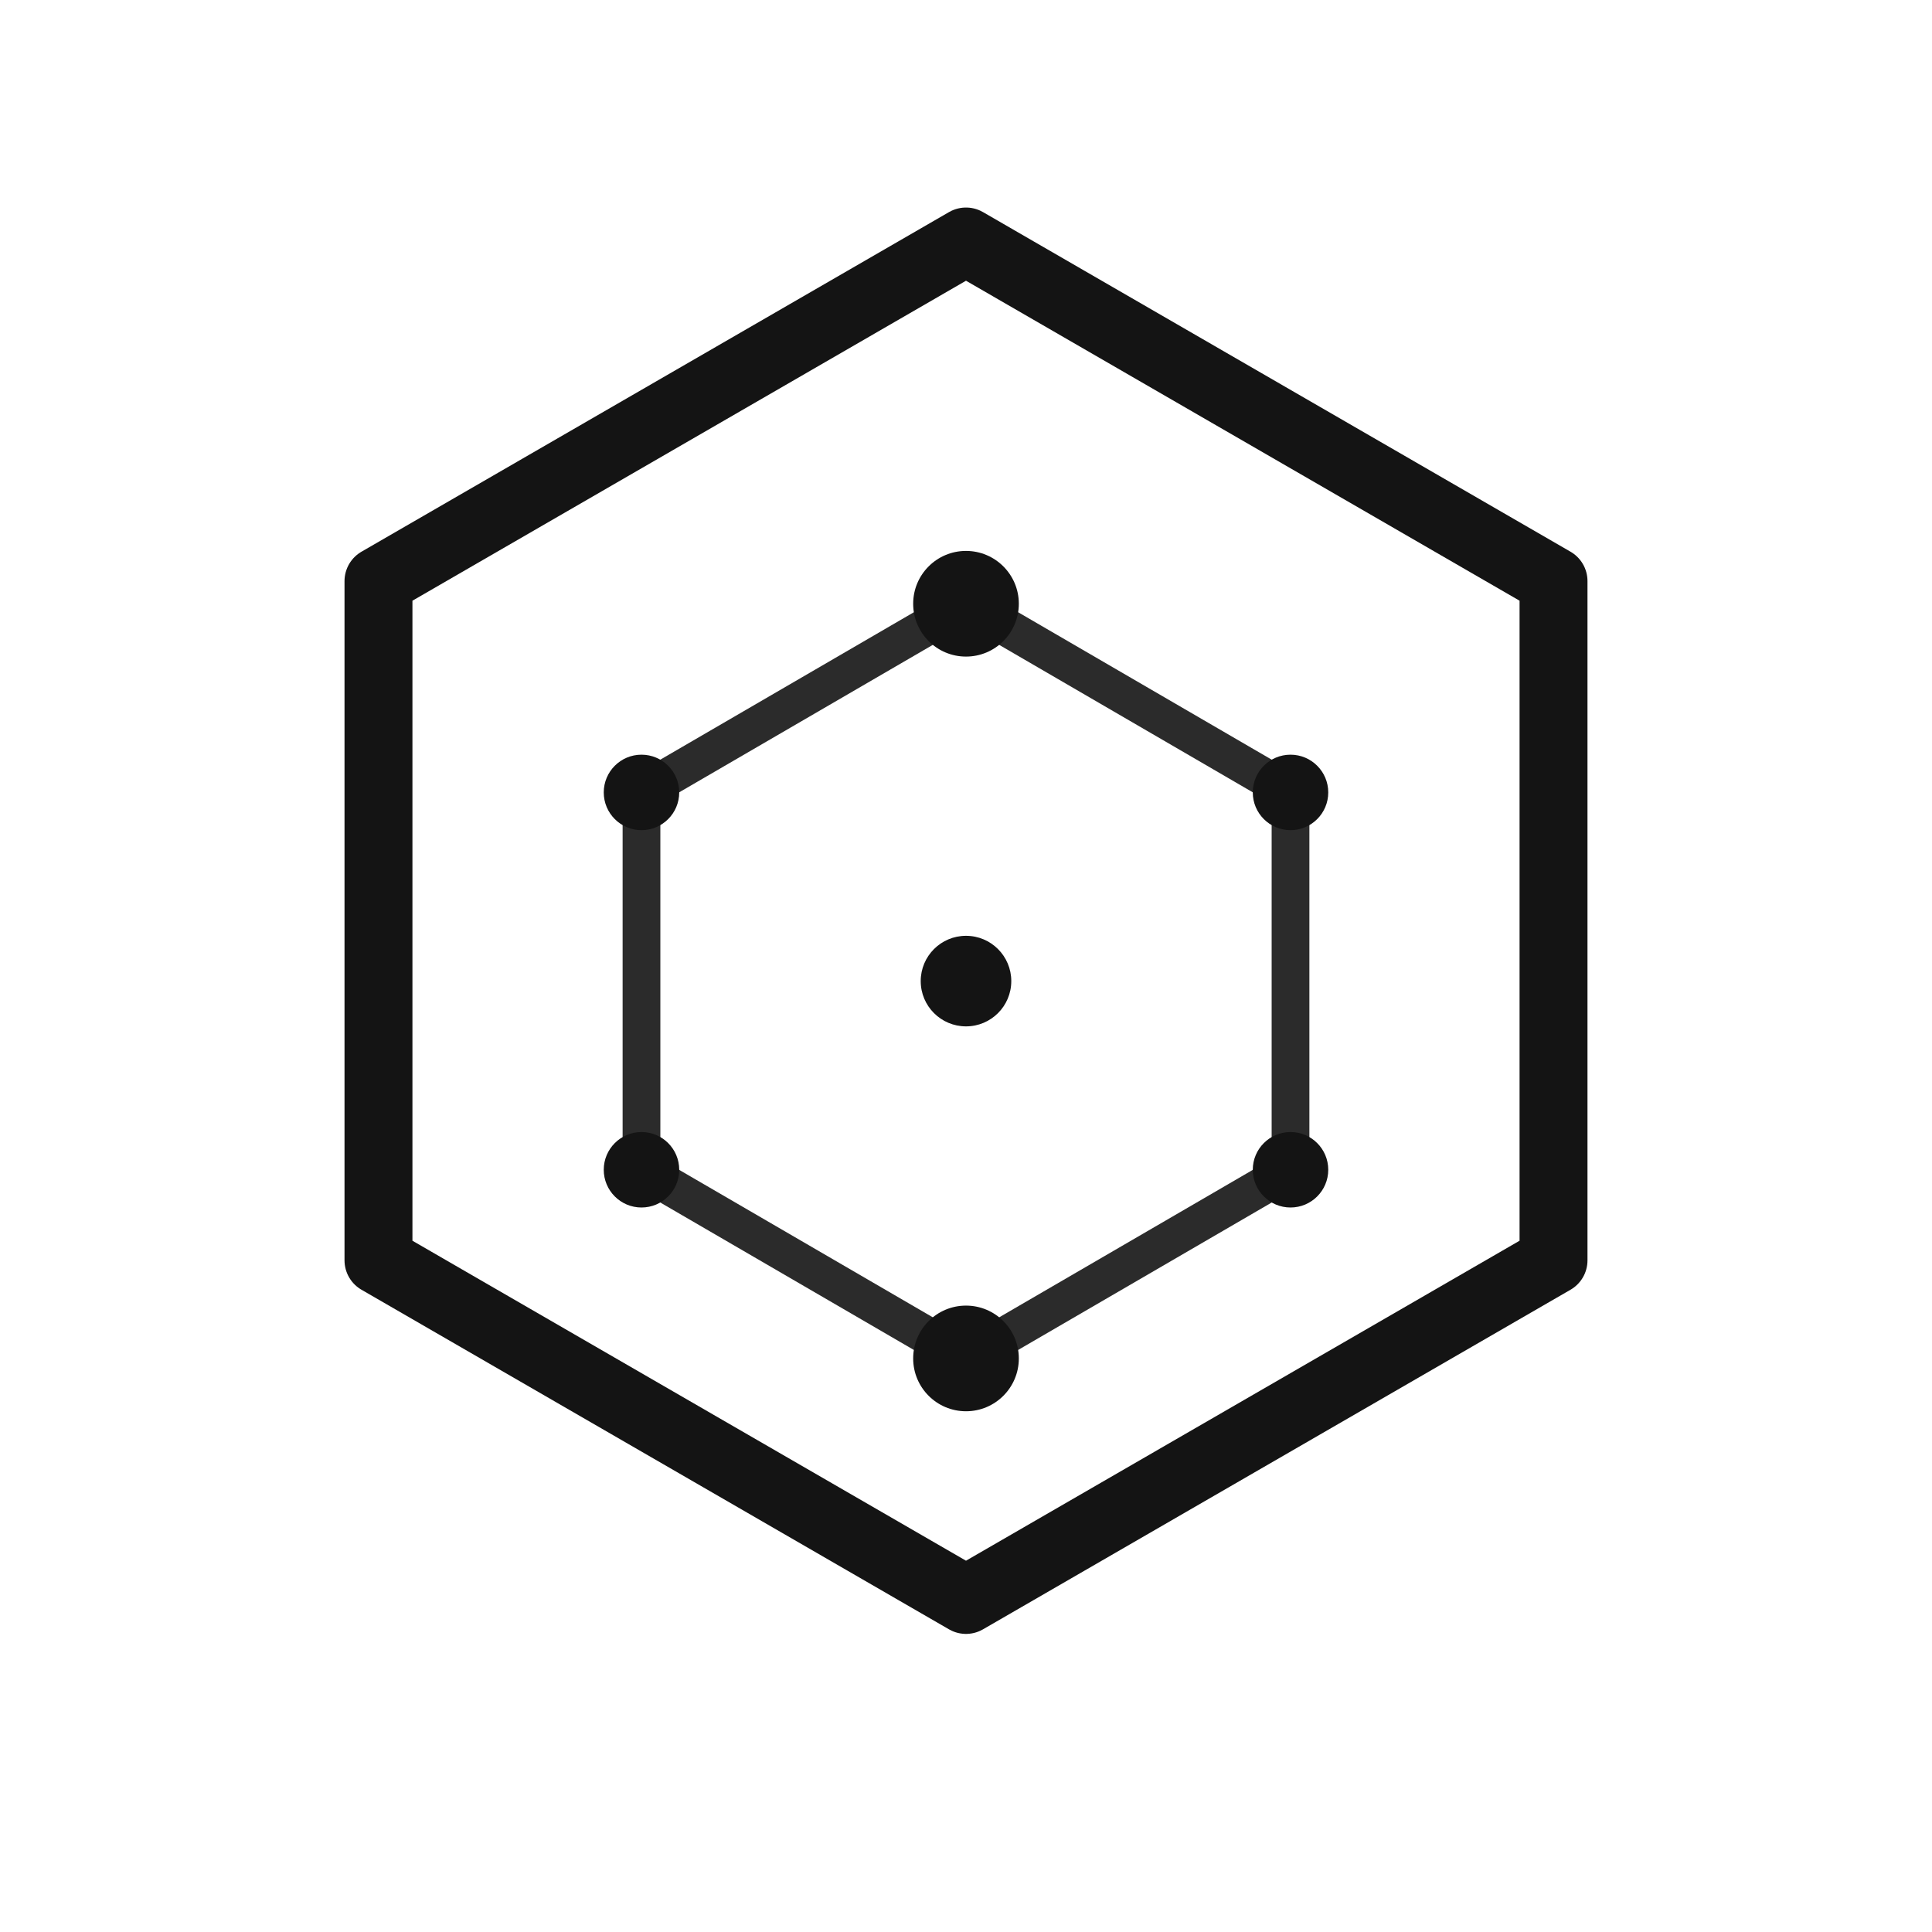
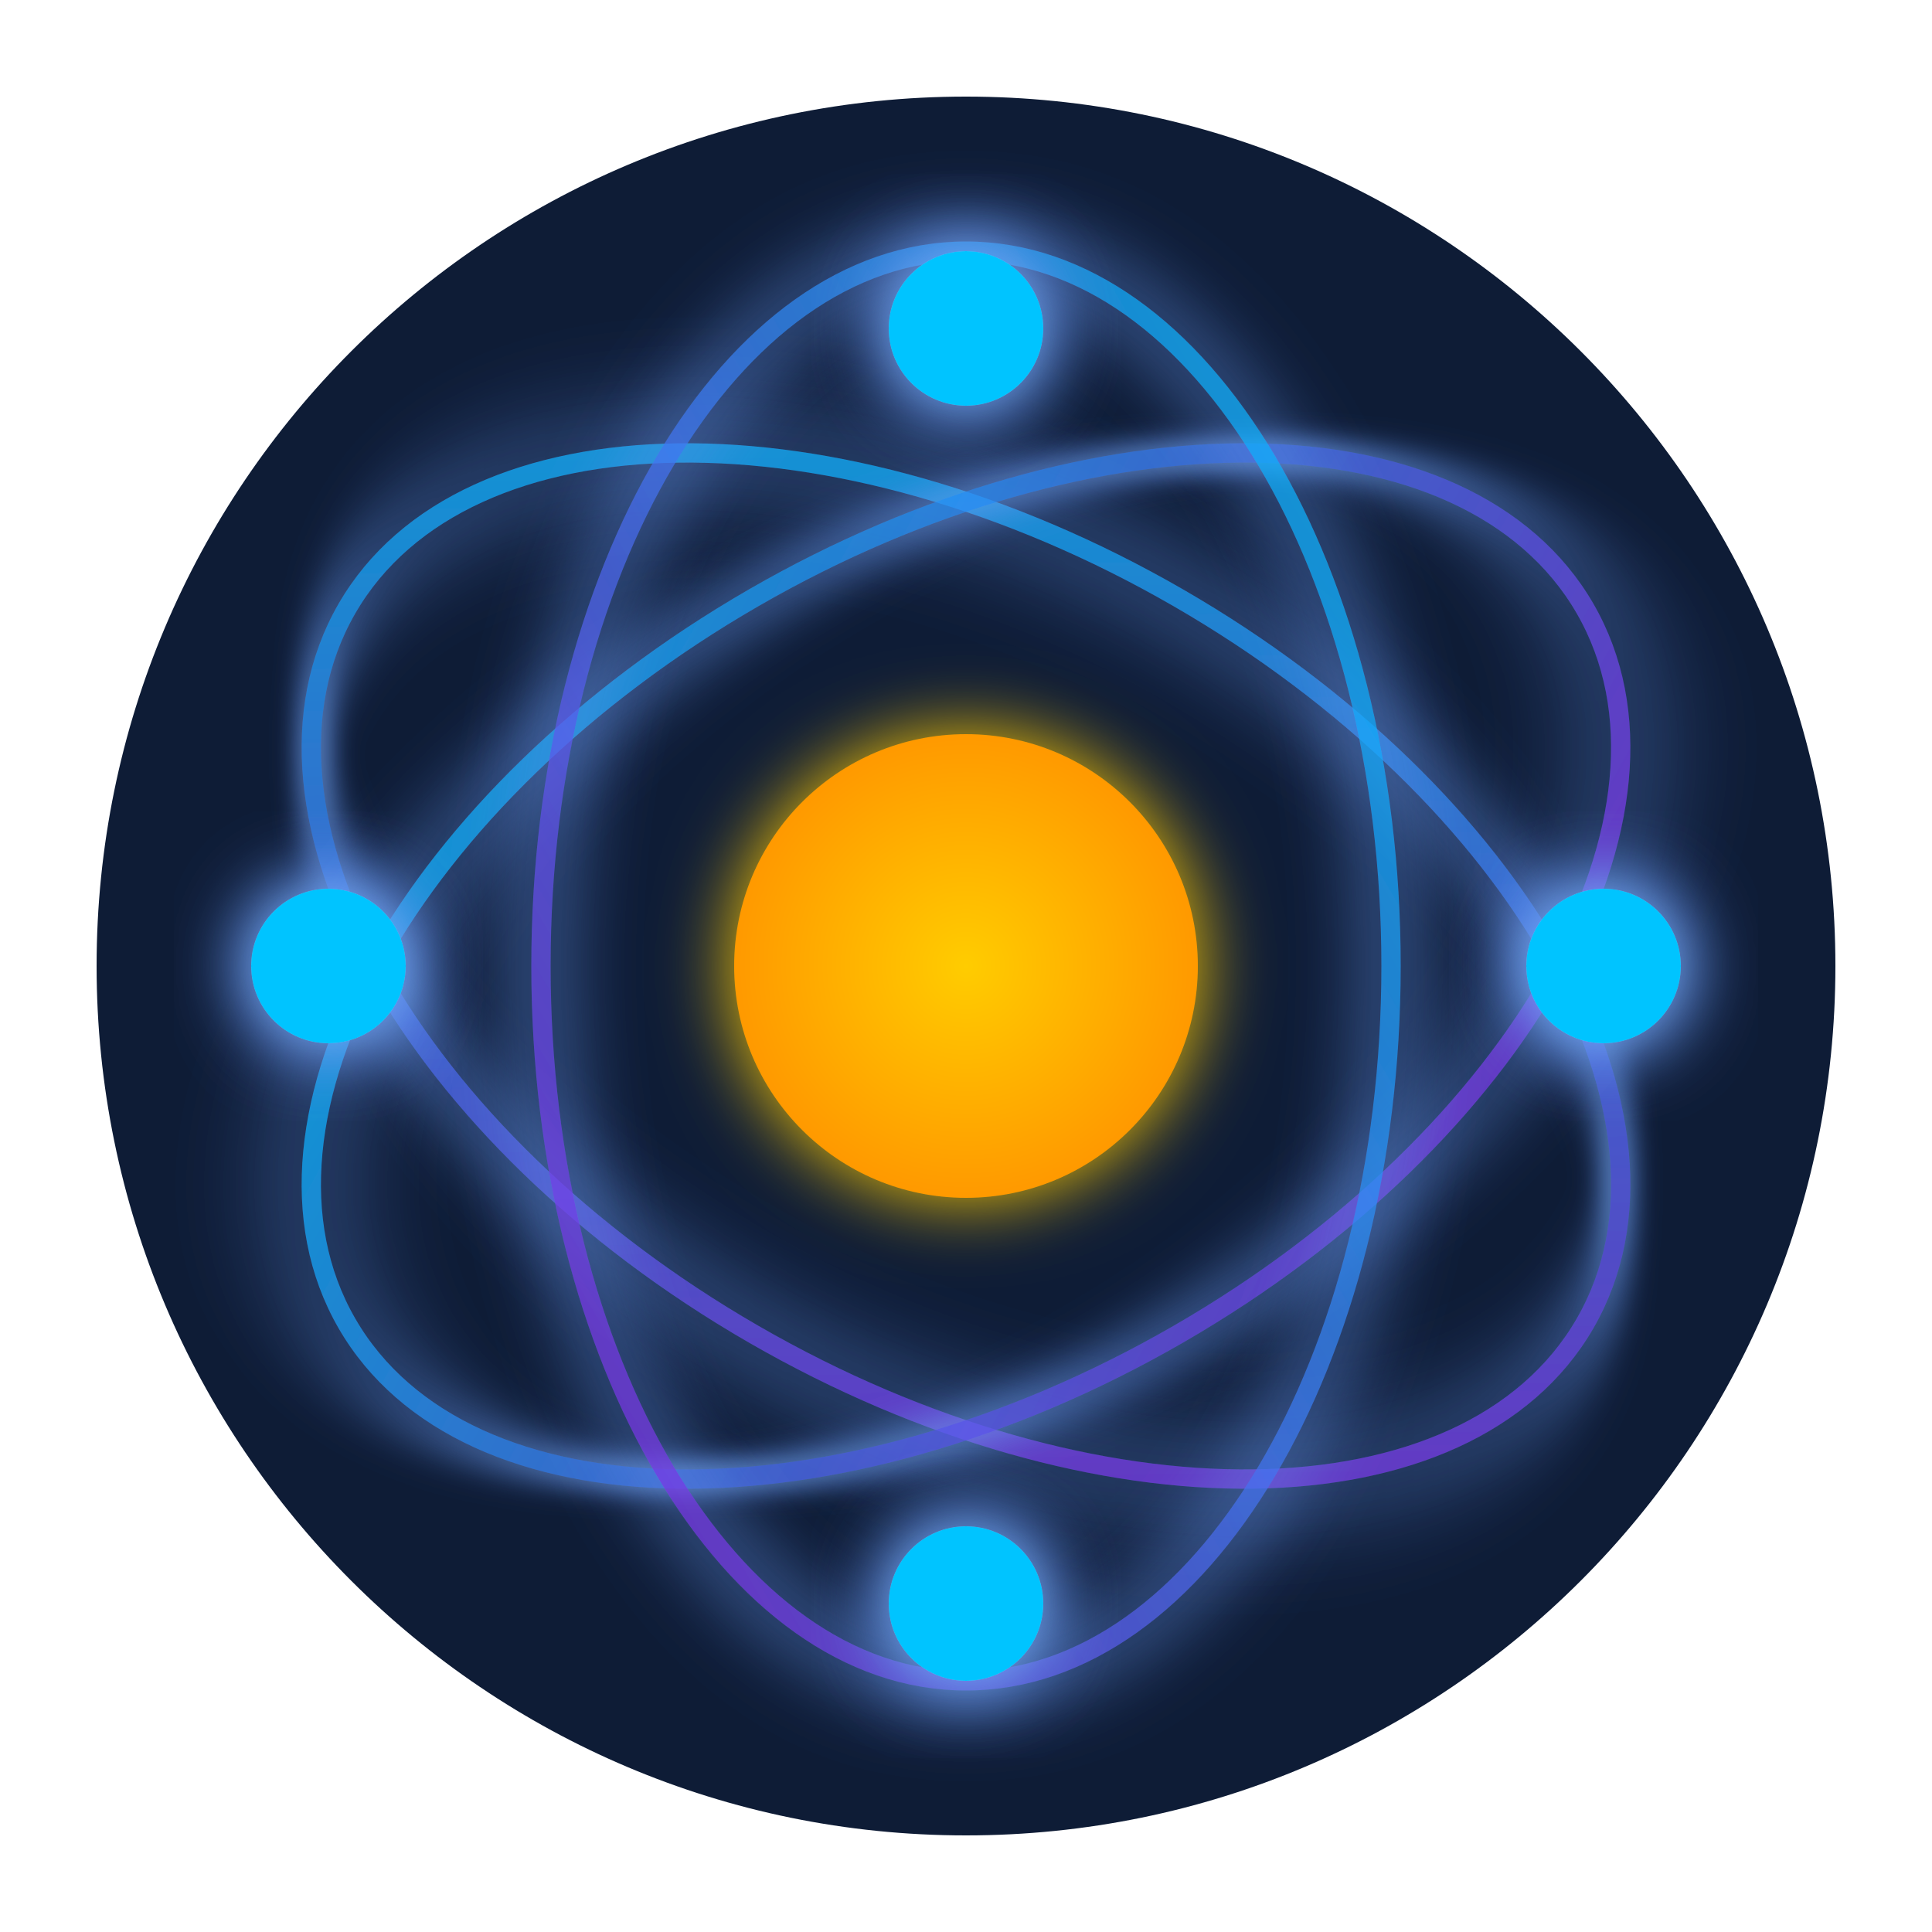
- <svg xmlns="http://www.w3.org/2000/svg" width="512" height="512" viewBox="0 0 512 512" fill="none">
-   <path d="M256 64 L411.7 154 L411.7 334 L256 424 L100.3 334 L100.3 154 Z" stroke="#141414" stroke-width="18" stroke-linejoin="round" />
-   <path d="M256 160 L342 210 L342 310 L256 360 L170 310 L170 210 Z" stroke="#141414" stroke-width="10" stroke-linejoin="round" opacity="0.9" />
-   <circle cx="256" cy="160" r="14" fill="#141414" />
-   <circle cx="342" cy="210" r="10" fill="#141414" />
-   <circle cx="342" cy="310" r="10" fill="#141414" />
-   <circle cx="256" cy="360" r="14" fill="#141414" />
-   <circle cx="170" cy="310" r="10" fill="#141414" />
-   <circle cx="170" cy="210" r="10" fill="#141414" />
-   <circle cx="256" cy="260" r="12" fill="#141414" />
+ <svg xmlns="http://www.w3.org/2000/svg" width="100" height="100" viewBox="0 0 100 100">
+   <defs>
+     <filter id="quantumGlow" x="-50%" y="-50%" width="200%" height="200%">
+       <feGaussianBlur stdDeviation="2" result="blur" />
+       <feFlood flood-color="#01c4ff" result="blueGlow" />
+       <feComposite in="blueGlow" in2="blur" operator="in" result="blueBlur" />
+       <feFlood flood-color="#8a2be2" result="purpleGlow" />
+       <feComposite in="purpleGlow" in2="blur" operator="in" result="purpleBlur" />
+       <feBlend in="blueBlur" in2="purpleBlur" mode="screen" result="coloredBlur" />
+       <feBlend in="SourceGraphic" in2="coloredBlur" mode="normal" />
+     </filter>
+     <filter id="goldGlow" x="-50%" y="-50%" width="200%" height="200%">
+       <feGaussianBlur stdDeviation="2" result="blur" />
+       <feFlood flood-color="#ffcc00" result="glow" />
+       <feComposite in="glow" in2="blur" operator="in" result="coloredBlur" />
+       <feBlend in="SourceGraphic" in2="coloredBlur" mode="normal" />
+     </filter>
+     <linearGradient id="quantumUIGradient" x1="0%" y1="0%" x2="100%" y2="100%">
+       <stop offset="0%" stop-color="#01c4ff" />
+       <stop offset="100%" stop-color="#8a2be2" />
+     </linearGradient>
+     <radialGradient id="breathingGold" cx="50%" cy="50%" r="50%" fx="50%" fy="50%">
+       <stop offset="0%" stop-color="#ffcc00">
+         <animate attributeName="stop-opacity" values="1;0.7;1" dur="3s" repeatCount="indefinite" />
+       </stop>
+       <stop offset="100%" stop-color="#ff9900">
+         <animate attributeName="stop-opacity" values="0.8;0.5;0.8" dur="3s" repeatCount="indefinite" />
+       </stop>
+     </radialGradient>
+   </defs>
+   <circle cx="50" cy="50" r="45" fill="#0e1c36" />
+   <ellipse cx="50" cy="50" rx="37" ry="22" fill="none" stroke="url(#quantumUIGradient)" stroke-width="1" transform="rotate(30 50 50)" filter="url(#quantumGlow)" opacity="0.8">
+     <animate attributeName="opacity" values="0.8;0.6;0.8" dur="4s" repeatCount="indefinite" />
+   </ellipse>
+   <ellipse cx="50" cy="50" rx="37" ry="22" fill="none" stroke="url(#quantumUIGradient)" stroke-width="1" transform="rotate(-30 50 50)" filter="url(#quantumGlow)" opacity="0.8">
+     <animate attributeName="opacity" values="0.8;0.6;0.8" dur="4s" repeatCount="indefinite" begin="1s" />
+   </ellipse>
+   <ellipse cx="50" cy="50" rx="37" ry="22" fill="none" stroke="url(#quantumUIGradient)" stroke-width="1" transform="rotate(90 50 50)" filter="url(#quantumGlow)" opacity="0.8">
+     <animate attributeName="opacity" values="0.8;0.6;0.8" dur="4s" repeatCount="indefinite" begin="2s" />
+   </ellipse>
+   <circle cx="50" cy="50" r="12" fill="url(#breathingGold)" filter="url(#goldGlow)">
+     <animate attributeName="r" values="12;14;12" dur="3s" repeatCount="indefinite" />
+   </circle>
+   <circle cx="50" cy="17" r="4" fill="#01c4ff" filter="url(#quantumGlow)">
+     <animate attributeName="r" values="4;5;4" dur="3s" repeatCount="indefinite" begin="0.5s" />
+   </circle>
+   <circle cx="83" cy="50" r="4" fill="#01c4ff" filter="url(#quantumGlow)">
+     <animate attributeName="r" values="4;5;4" dur="3s" repeatCount="indefinite" begin="1s" />
+   </circle>
+   <circle cx="50" cy="83" r="4" fill="#01c4ff" filter="url(#quantumGlow)">
+     <animate attributeName="r" values="4;5;4" dur="3s" repeatCount="indefinite" begin="1.5s" />
+   </circle>
+   <circle cx="17" cy="50" r="4" fill="#01c4ff" filter="url(#quantumGlow)">
+     <animate attributeName="r" values="4;5;4" dur="3s" repeatCount="indefinite" begin="2s" />
+   </circle>
</svg>
